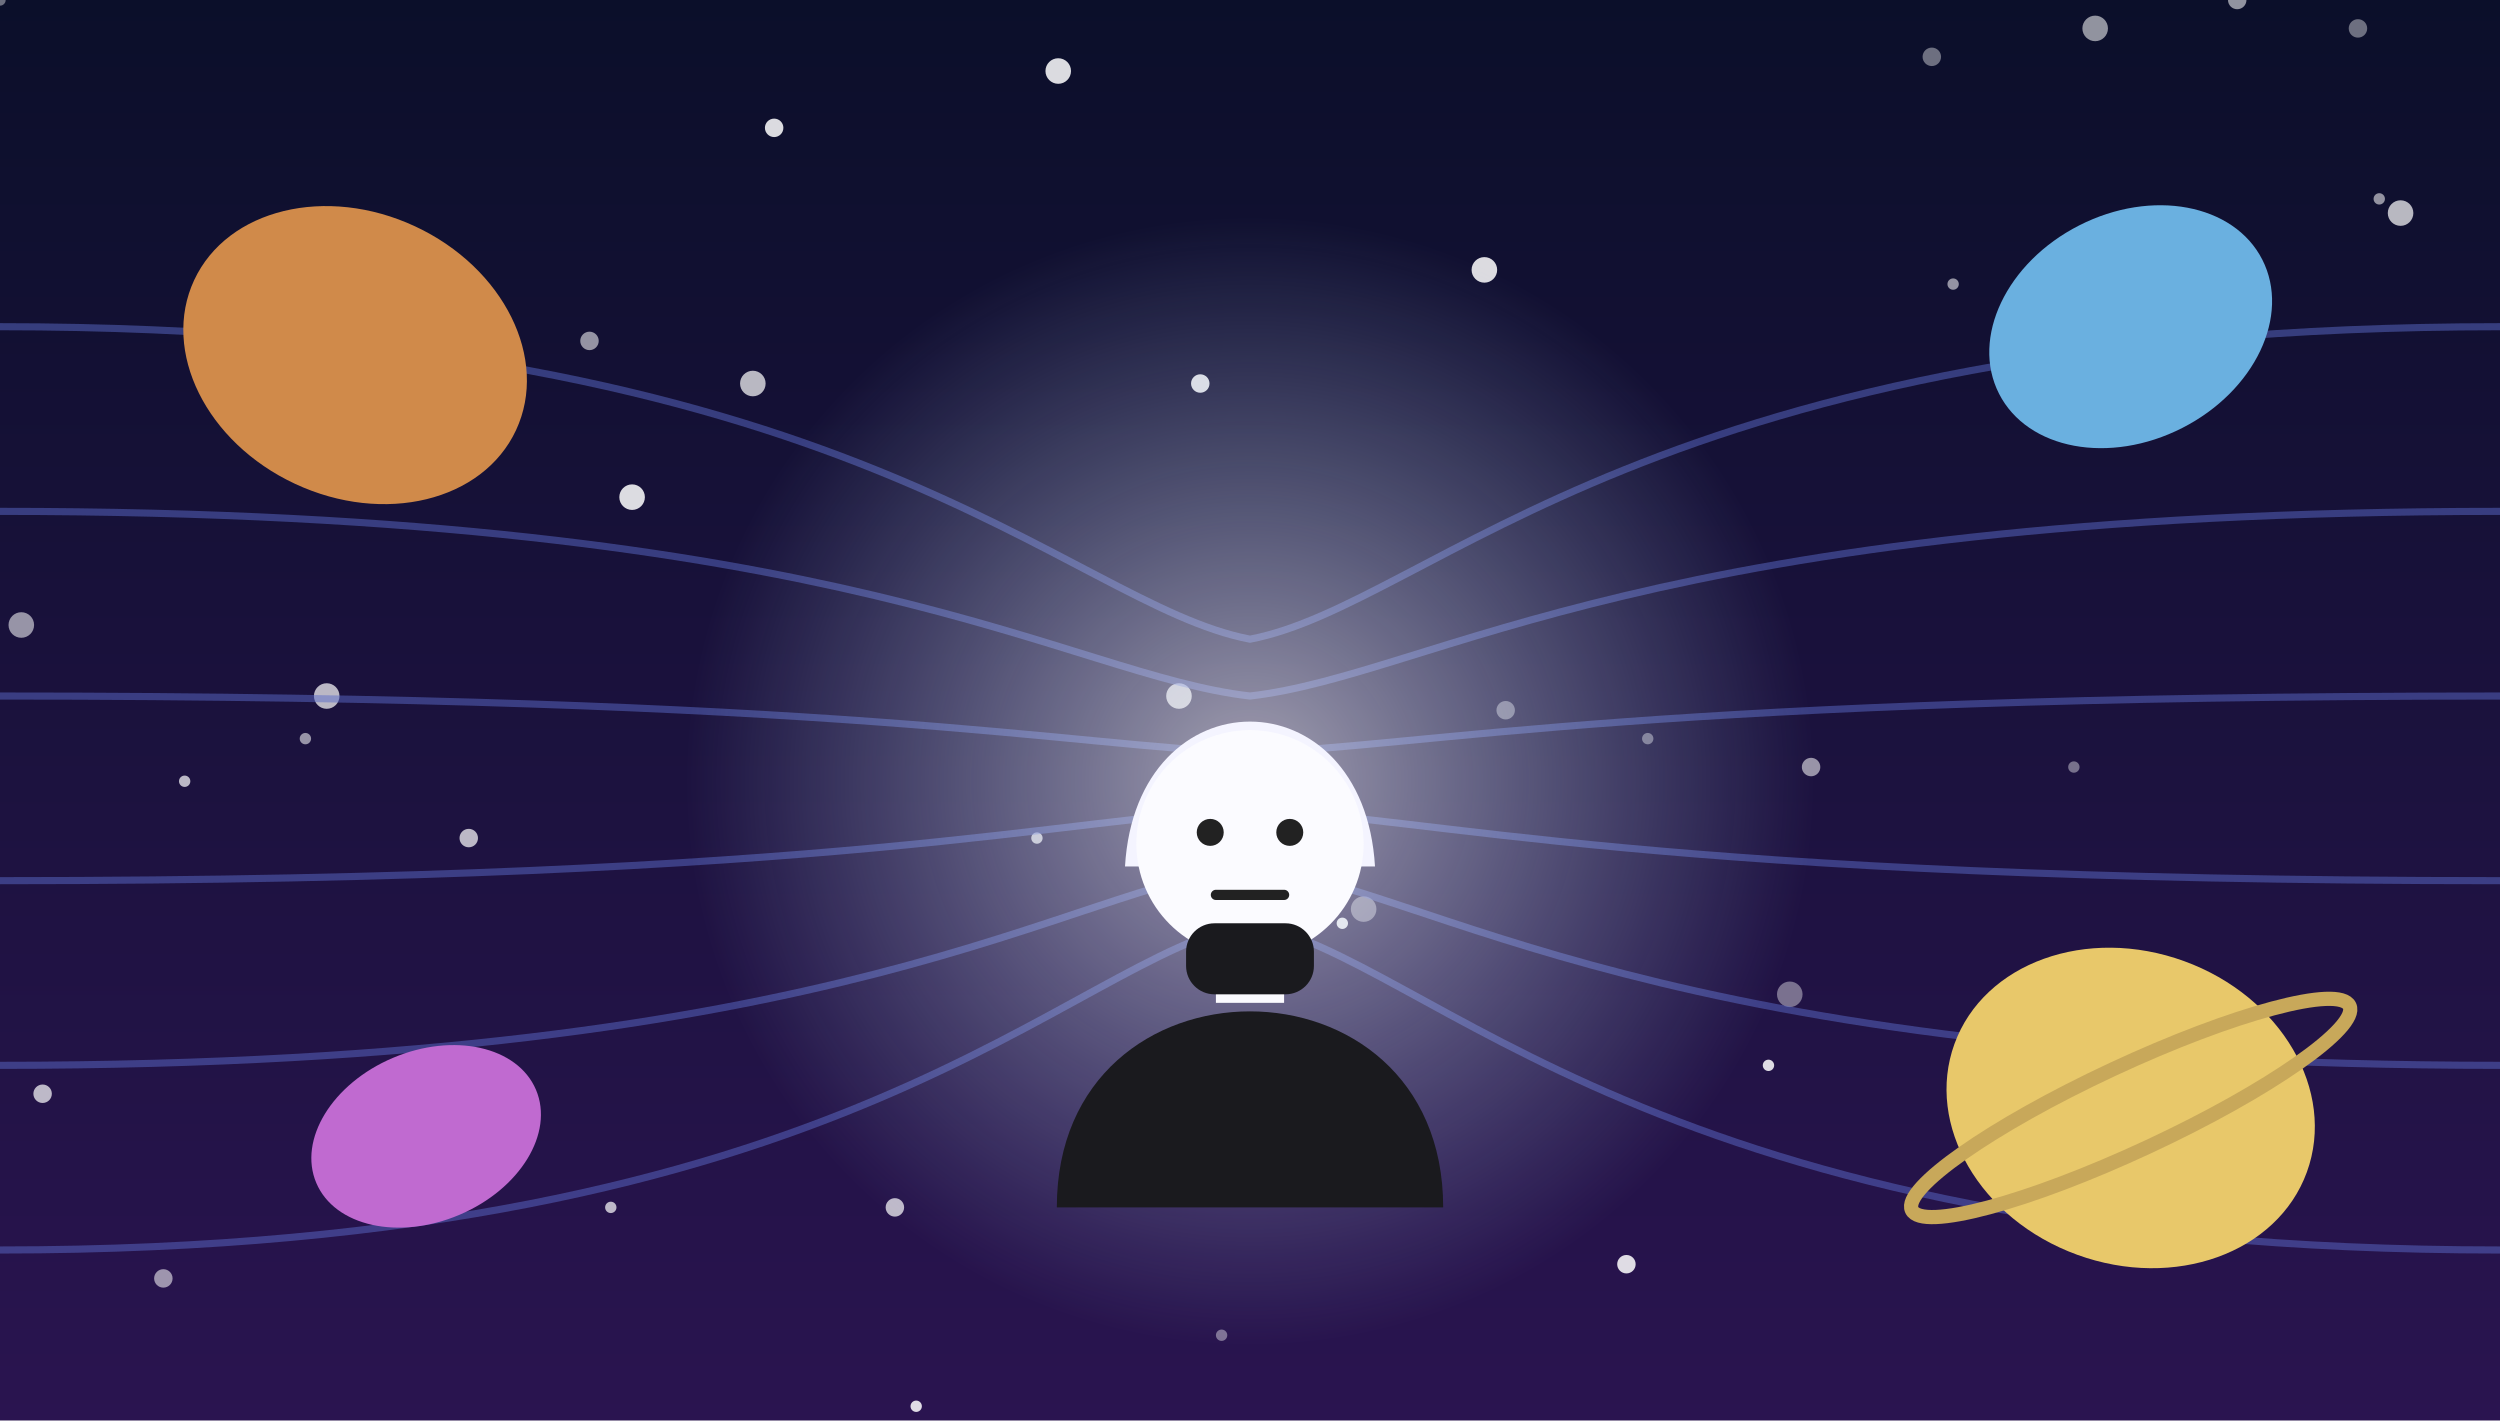
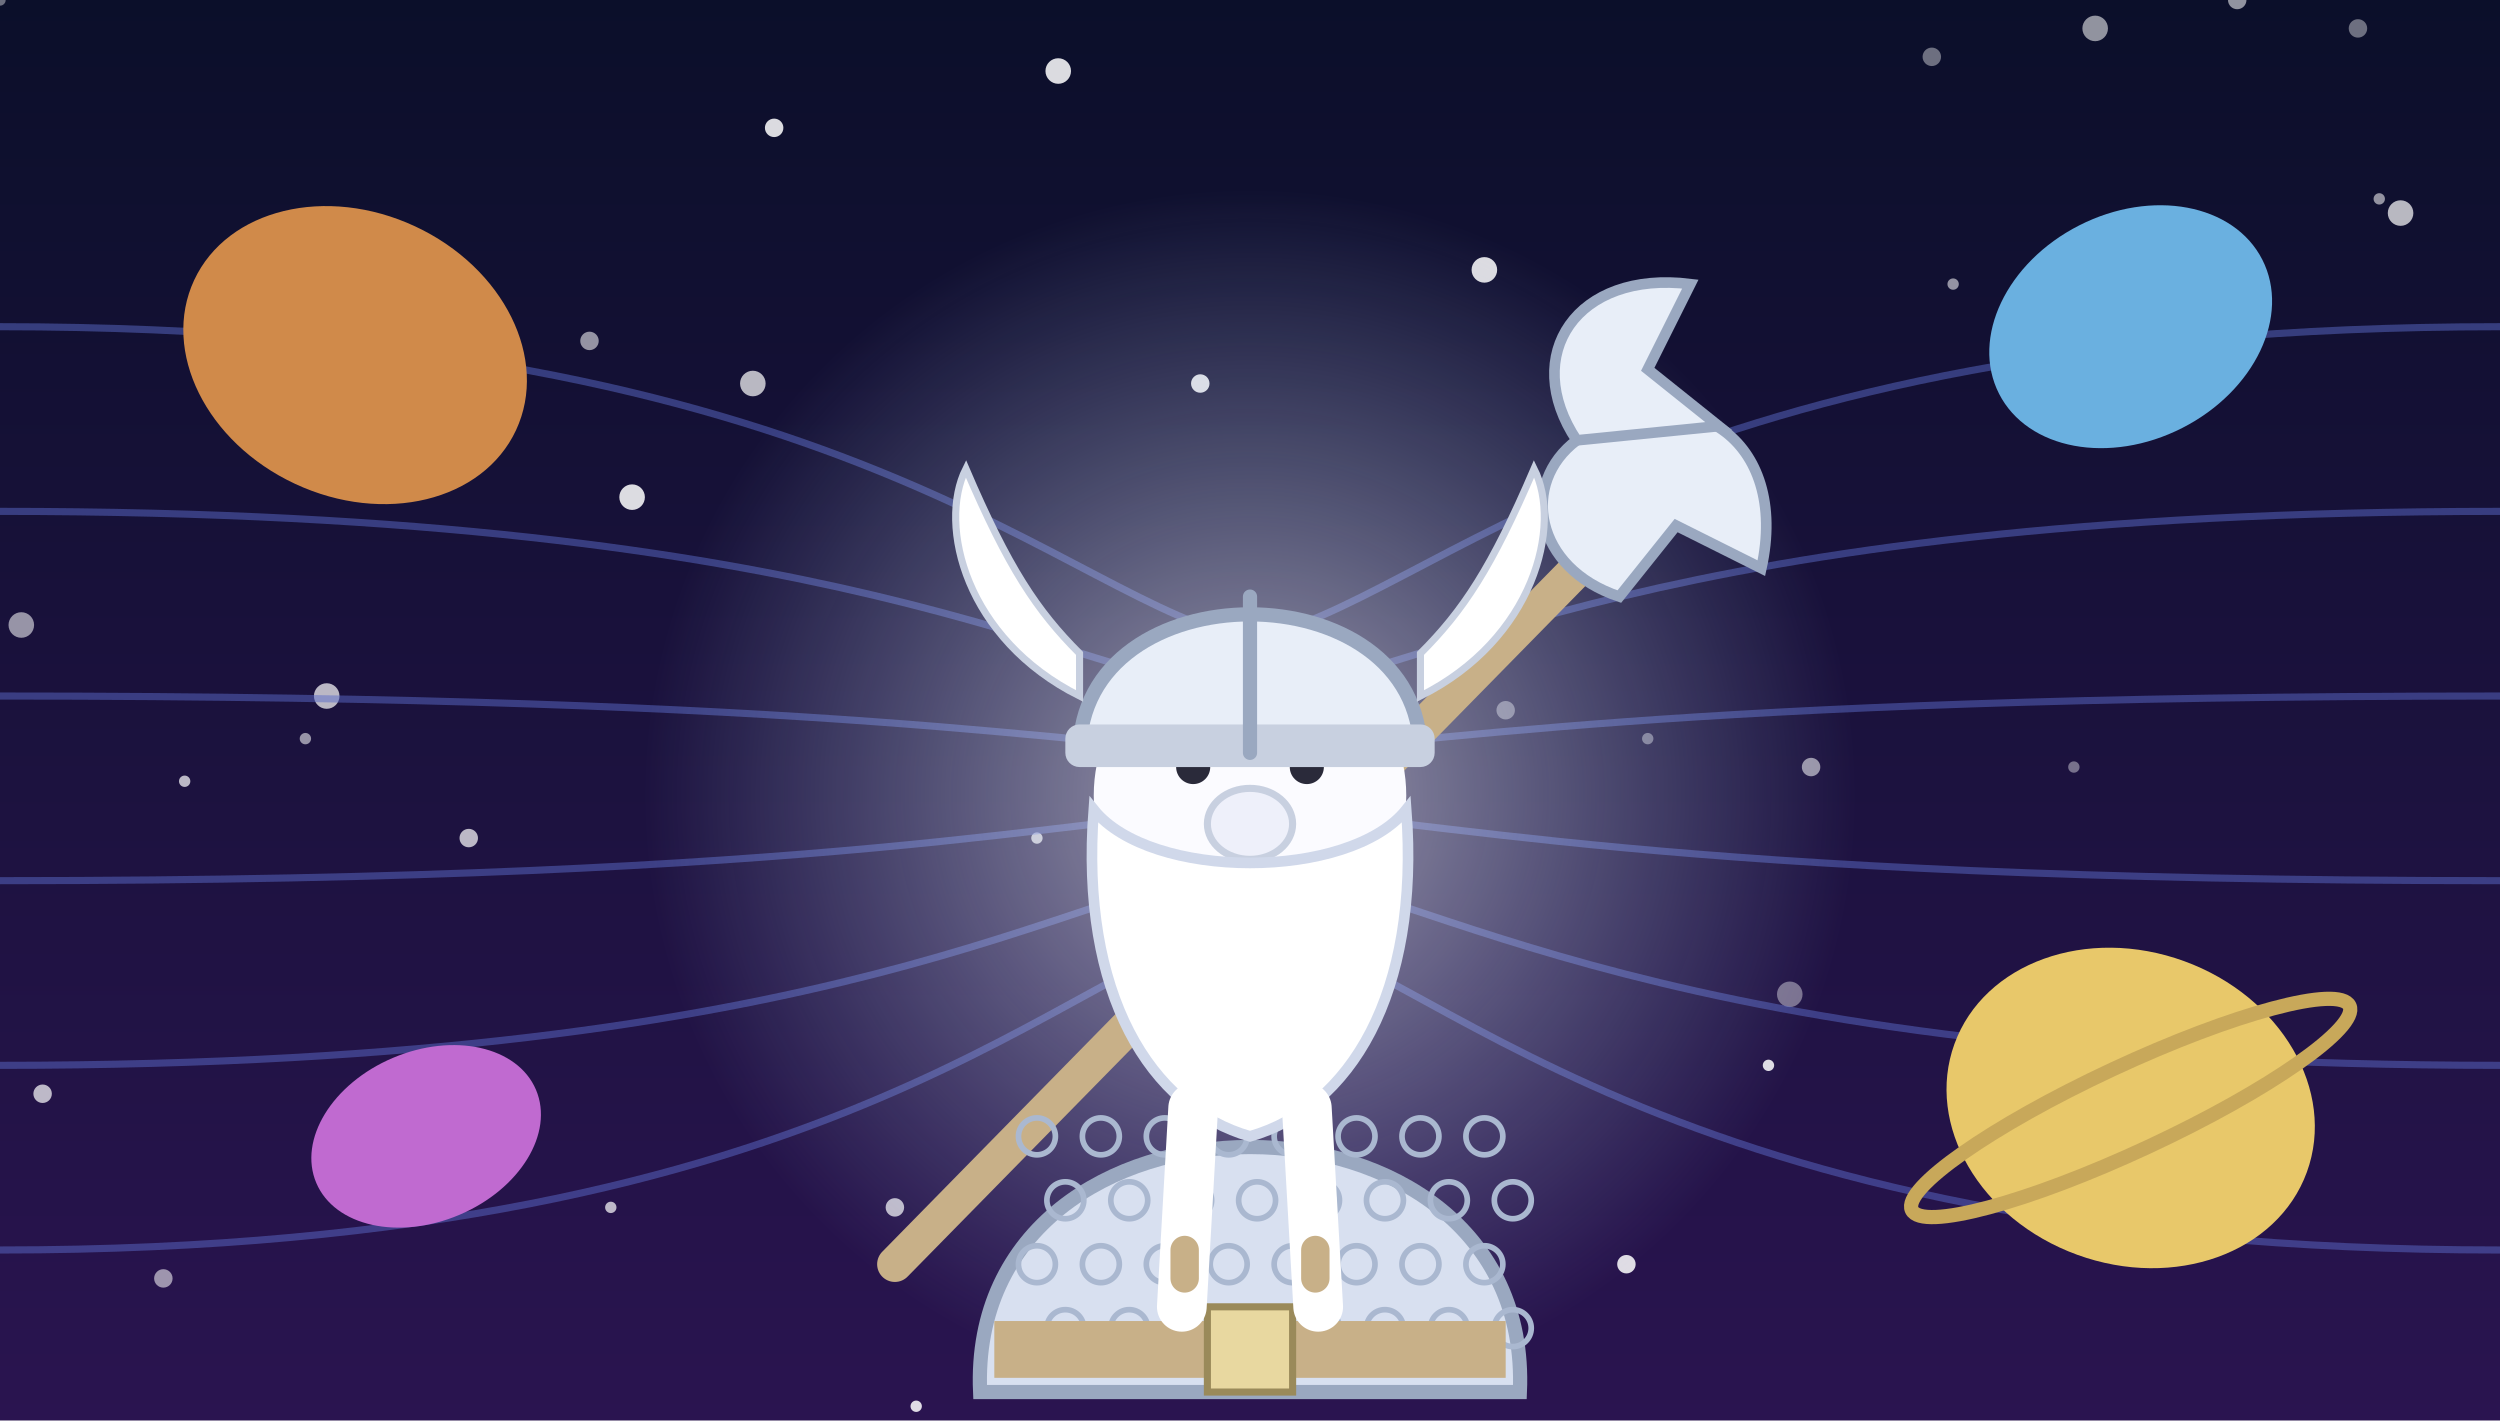
<svg xmlns="http://www.w3.org/2000/svg" viewBox="0 0 352 200" width="352" height="200">
  <defs>
    <linearGradient id="bg" x1="0" y1="0" x2="0" y2="1">
      <stop offset="0.00" stop-color="#0b0f2a" stop-opacity="1" />
      <stop offset="1.00" stop-color="#2a1450" stop-opacity="1" />
    </linearGradient>
    <radialGradient id="glow" cx="0.5" cy="0.5" r="0.5">
      <stop offset="0.00" stop-color="#ffffff" stop-opacity="0.6" />
      <stop offset="1.00" stop-color="#bfe0ff" stop-opacity="0" />
    </radialGradient>
  </defs>
  <rect x="0" y="0" width="352" height="200" fill="url(#bg)" />
  <circle cx="0.0" cy="0.0" r="0.8" fill="#ffffff" opacity="0.40" />
  <circle cx="83.0" cy="48.0" r="1.3" fill="#ffffff" opacity="0.55" />
  <circle cx="166.0" cy="98.0" r="1.8" fill="#ffffff" opacity="0.70" />
  <circle cx="249.0" cy="150.0" r="0.8" fill="#ffffff" opacity="0.85" />
  <circle cx="332.0" cy="4.0" r="1.3" fill="#ffffff" opacity="0.40" />
  <circle cx="63.0" cy="60.0" r="1.8" fill="#ffffff" opacity="0.55" />
  <circle cx="146.0" cy="118.0" r="0.8" fill="#ffffff" opacity="0.70" />
  <circle cx="229.0" cy="178.0" r="1.3" fill="#ffffff" opacity="0.85" />
  <circle cx="312.0" cy="40.0" r="1.8" fill="#ffffff" opacity="0.40" />
  <circle cx="43.0" cy="104.0" r="0.8" fill="#ffffff" opacity="0.55" />
  <circle cx="126.0" cy="170.0" r="1.3" fill="#ffffff" opacity="0.70" />
  <circle cx="209.0" cy="38.0" r="1.8" fill="#ffffff" opacity="0.85" />
  <circle cx="292.0" cy="108.0" r="0.8" fill="#ffffff" opacity="0.40" />
  <circle cx="23.0" cy="180.0" r="1.3" fill="#ffffff" opacity="0.55" />
  <circle cx="106.0" cy="54.0" r="1.8" fill="#ffffff" opacity="0.70" />
  <circle cx="189.0" cy="130.0" r="0.8" fill="#ffffff" opacity="0.85" />
  <circle cx="272.0" cy="8.0" r="1.3" fill="#ffffff" opacity="0.40" />
  <circle cx="3.0" cy="88.0" r="1.8" fill="#ffffff" opacity="0.55" />
  <circle cx="86.0" cy="170.0" r="0.8" fill="#ffffff" opacity="0.70" />
  <circle cx="169.0" cy="54.0" r="1.3" fill="#ffffff" opacity="0.85" />
  <circle cx="252.0" cy="140.0" r="1.8" fill="#ffffff" opacity="0.40" />
  <circle cx="335.0" cy="28.0" r="0.8" fill="#ffffff" opacity="0.55" />
  <circle cx="66.0" cy="118.0" r="1.3" fill="#ffffff" opacity="0.70" />
  <circle cx="149.0" cy="10.0" r="1.8" fill="#ffffff" opacity="0.85" />
  <circle cx="232.0" cy="104.0" r="0.8" fill="#ffffff" opacity="0.40" />
  <circle cx="315.0" cy="0.0" r="1.3" fill="#ffffff" opacity="0.55" />
  <circle cx="46.0" cy="98.0" r="1.8" fill="#ffffff" opacity="0.70" />
  <circle cx="129.0" cy="198.0" r="0.8" fill="#ffffff" opacity="0.85" />
  <circle cx="212.0" cy="100.0" r="1.3" fill="#ffffff" opacity="0.40" />
  <circle cx="295.0" cy="4.0" r="1.8" fill="#ffffff" opacity="0.55" />
  <circle cx="26.0" cy="110.0" r="0.8" fill="#ffffff" opacity="0.70" />
  <circle cx="109.0" cy="18.0" r="1.3" fill="#ffffff" opacity="0.85" />
  <circle cx="192.0" cy="128.0" r="1.8" fill="#ffffff" opacity="0.40" />
  <circle cx="275.0" cy="40.0" r="0.8" fill="#ffffff" opacity="0.55" />
  <circle cx="6.0" cy="154.0" r="1.3" fill="#ffffff" opacity="0.70" />
  <circle cx="89.0" cy="70.0" r="1.8" fill="#ffffff" opacity="0.85" />
  <circle cx="172.0" cy="188.0" r="0.8" fill="#ffffff" opacity="0.40" />
  <circle cx="255.0" cy="108.0" r="1.3" fill="#ffffff" opacity="0.55" />
  <circle cx="338.0" cy="30.0" r="1.8" fill="#ffffff" opacity="0.70" />
  <circle cx="69.0" cy="154.0" r="0.8" fill="#ffffff" opacity="0.85" />
  <path d="M0 46 C 120 46 150 85.0 176 90.0 C 202 85.0 232 46 352 46" fill="none" stroke="#5a6ac8" stroke-width="1" opacity="0.5" />
  <path d="M0 72 C 120 72 150 95.0 176 98.0 C 202 95.0 232 72 352 72" fill="none" stroke="#5a6ac8" stroke-width="1" opacity="0.5" />
  <path d="M0 98 C 120 98 150 105.0 176 106.0 C 202 105.0 232 98 352 98" fill="none" stroke="#5a6ac8" stroke-width="1" opacity="0.5" />
  <path d="M0 124 C 120 124 150 115.0 176 114.0 C 202 115.0 232 124 352 124" fill="none" stroke="#5a6ac8" stroke-width="1" opacity="0.5" />
  <path d="M0 150 C 120 150 150 125.0 176 122.0 C 202 125.0 232 150 352 150" fill="none" stroke="#5a6ac8" stroke-width="1" opacity="0.5" />
  <path d="M0 176 C 120 176 150 135.0 176 130.0 C 202 135.0 232 176 352 176" fill="none" stroke="#5a6ac8" stroke-width="1" opacity="0.5" />
-   <circle cx="176.0" cy="110.0" r="80.0" fill="url(#glow)" />
+   <circle cx="176.0" cy="112.0" r="86.0" fill="url(#glow)" />
  <g transform="translate(50 50) rotate(25)" opacity="1">
    <ellipse cx="0.0" cy="0.0" rx="25.0" ry="20.0" fill="#d08a4a" />
  </g>
  <g transform="translate(300 46) rotate(153)" opacity="1">
    <ellipse cx="0.0" cy="0.0" rx="20.8" ry="16.0" fill="#6ab0e0" />
  </g>
  <g transform="translate(60 160) rotate(-23)" opacity="1">
    <ellipse cx="0.0" cy="0.0" rx="16.8" ry="12.0" fill="#c06ad0" />
  </g>
  <g transform="translate(300 156) rotate(-160)" opacity="1">
    <ellipse cx="0.0" cy="0.0" rx="26.4" ry="22.0" fill="#e8c86a" />
  </g>
  <ellipse cx="300.0" cy="156.0" rx="34.0" ry="6.0" fill="none" stroke="#c8a85a" stroke-width="2" transform="rotate(-25 300 156)" />
-   <path d="M148.8 170.0 C 148.8 133.2 203.2 133.2 203.2 170.0 Z" fill="#1a1a1e" />
-   <rect x="171.2" y="131.6" width="9.6" height="9.6" fill="#fbfbff" />
-   <path d="M158.4 122.0 C 160.0 94.8 192.0 94.8 193.6 122.0 Z" fill="#f4f4ff" />
-   <circle cx="176.0" cy="118.8" r="16.0" fill="#fbfbff" />
-   <circle cx="170.4" cy="117.2" r="1.9" fill="#222" />
-   <circle cx="181.6" cy="117.2" r="1.9" fill="#222" />
-   <path d="M171.2 126.0 L 180.8 126.0" fill="none" stroke="#222" stroke-width="1.44" stroke-linecap="round" stroke-linejoin="round" />
-   <rect x="167" y="130" width="18" height="10" fill="#1a1a1e" rx="4" />
+   <path d="M126 178 L232 70" fill="none" stroke="#c8b088" stroke-width="5" stroke-linecap="round" stroke-linejoin="round" />
+   <path d="M222 62 C 238 52 252 62 248 80 L236 74 L228 84 C 216 80 214 68 222 62 Z" fill="#e8eef8" stroke="#9aa8c0" stroke-width="1.5" />
+   <path d="M222 62 C 214 50 222 38 238 40 L232 52 L242 60 Z" fill="#e8eef8" stroke="#9aa8c0" stroke-width="1.5" />
+   <path d="M138 196 C 136 150 216 150 214 196 Z" fill="#d8e0f0" stroke="#9aa8c0" stroke-width="2" />
+   <circle cx="146.0" cy="160.0" r="2.6" fill="none" stroke="#aab8d0" stroke-width="0.8" />
+   <circle cx="155.0" cy="160.0" r="2.6" fill="none" stroke="#aab8d0" stroke-width="0.8" />
+   <circle cx="164.0" cy="160.0" r="2.6" fill="none" stroke="#aab8d0" stroke-width="0.8" />
+   <circle cx="173.0" cy="160.0" r="2.6" fill="none" stroke="#aab8d0" stroke-width="0.8" />
+   <circle cx="182.0" cy="160.0" r="2.6" fill="none" stroke="#aab8d0" stroke-width="0.8" />
+   <circle cx="191.0" cy="160.0" r="2.6" fill="none" stroke="#aab8d0" stroke-width="0.8" />
+   <circle cx="200.0" cy="160.0" r="2.6" fill="none" stroke="#aab8d0" stroke-width="0.8" />
+   <circle cx="209.0" cy="160.0" r="2.6" fill="none" stroke="#aab8d0" stroke-width="0.8" />
+   <circle cx="150.0" cy="169.0" r="2.6" fill="none" stroke="#aab8d0" stroke-width="0.8" />
+   <circle cx="159.0" cy="169.0" r="2.6" fill="none" stroke="#aab8d0" stroke-width="0.8" />
+   <circle cx="168.0" cy="169.0" r="2.6" fill="none" stroke="#aab8d0" stroke-width="0.8" />
+   <circle cx="177.0" cy="169.0" r="2.6" fill="none" stroke="#aab8d0" stroke-width="0.8" />
+   <circle cx="186.0" cy="169.0" r="2.6" fill="none" stroke="#aab8d0" stroke-width="0.8" />
+   <circle cx="195.0" cy="169.0" r="2.6" fill="none" stroke="#aab8d0" stroke-width="0.8" />
+   <circle cx="204.0" cy="169.0" r="2.6" fill="none" stroke="#aab8d0" stroke-width="0.8" />
+   <circle cx="213.0" cy="169.0" r="2.6" fill="none" stroke="#aab8d0" stroke-width="0.8" />
+   <circle cx="146.0" cy="178.0" r="2.6" fill="none" stroke="#aab8d0" stroke-width="0.8" />
+   <circle cx="155.0" cy="178.0" r="2.6" fill="none" stroke="#aab8d0" stroke-width="0.8" />
+   <circle cx="164.0" cy="178.0" r="2.6" fill="none" stroke="#aab8d0" stroke-width="0.8" />
+   <circle cx="173.0" cy="178.0" r="2.6" fill="none" stroke="#aab8d0" stroke-width="0.8" />
+   <circle cx="182.0" cy="178.0" r="2.6" fill="none" stroke="#aab8d0" stroke-width="0.8" />
+   <circle cx="191.0" cy="178.0" r="2.6" fill="none" stroke="#aab8d0" stroke-width="0.8" />
+   <circle cx="200.0" cy="178.0" r="2.6" fill="none" stroke="#aab8d0" stroke-width="0.8" />
+   <circle cx="209.0" cy="178.0" r="2.6" fill="none" stroke="#aab8d0" stroke-width="0.8" />
+   <circle cx="150.0" cy="187.0" r="2.6" fill="none" stroke="#aab8d0" stroke-width="0.8" />
+   <circle cx="159.0" cy="187.0" r="2.6" fill="none" stroke="#aab8d0" stroke-width="0.8" />
+   <circle cx="168.0" cy="187.0" r="2.6" fill="none" stroke="#aab8d0" stroke-width="0.8" />
+   <circle cx="177.0" cy="187.0" r="2.6" fill="none" stroke="#aab8d0" stroke-width="0.8" />
+   <circle cx="186.0" cy="187.0" r="2.6" fill="none" stroke="#aab8d0" stroke-width="0.8" />
+   <circle cx="195.0" cy="187.0" r="2.6" fill="none" stroke="#aab8d0" stroke-width="0.8" />
+   <circle cx="204.0" cy="187.0" r="2.6" fill="none" stroke="#aab8d0" stroke-width="0.8" />
+   <circle cx="213.0" cy="187.0" r="2.6" fill="none" stroke="#aab8d0" stroke-width="0.8" />
+   <rect x="140" y="186" width="72" height="8" fill="#c8b088" />
+   <rect x="170" y="184" width="12" height="12" fill="#e8d8a0" stroke="#9a8a5a" stroke-width="1" />
+   <circle cx="176.0" cy="112.0" r="22.0" fill="#fbfbff" />
+   <circle cx="168.0" cy="108.0" r="2.4" fill="#2a2a3a" />
+   <circle cx="184.0" cy="108.0" r="2.4" fill="#2a2a3a" />
+   <path d="M162 101 L172 103 M190 101 L180 103" fill="none" stroke="#c8d0e0" stroke-width="3" stroke-linecap="round" stroke-linejoin="round" />
+   <ellipse cx="176.0" cy="116.0" rx="6.0" ry="5.0" fill="#eef0fa" stroke="#c8d0e0" stroke-width="1" />
+   <path d="M154 114 C 152 140 162 156 176 160 C 190 156 200 140 198 114 C 190 124 162 124 154 114 Z" fill="#ffffff" stroke="#d0d8ea" stroke-width="1.5" />
+   <path d="M168 156 L166.4 184" fill="none" stroke="#ffffff" stroke-width="7" stroke-linecap="round" stroke-linejoin="round" />
+   <path d="M166.8 176 l 0 4" fill="none" stroke="#c8b088" stroke-width="4" stroke-linecap="round" stroke-linejoin="round" />
+   <path d="M184 156 L185.6 184" fill="none" stroke="#ffffff" stroke-width="7" stroke-linecap="round" stroke-linejoin="round" />
+   <path d="M185.2 176 l 0 4" fill="none" stroke="#c8b088" stroke-width="4" stroke-linecap="round" stroke-linejoin="round" />
+   <path d="M152 106 C 152 80 200 80 200 106 Z" fill="#e8eef8" stroke="#9aa8c0" stroke-width="2" />
+   <rect x="150" y="102" width="52" height="6" fill="#c8d0e0" rx="2" />
+   <path d="M176 84 L176 106" fill="none" stroke="#9aa8c0" stroke-width="2" stroke-linecap="round" stroke-linejoin="round" />
+   <path d="M152 98 C 136 90 132 74 136 66 C 142 80 146 86 152 92 Z" fill="#ffffff" stroke="#c8d0e0" stroke-width="1" />
+   <path d="M200 98 C 216 90 220 74 216 66 C 210 80 206 86 200 92 Z" fill="#ffffff" stroke="#c8d0e0" stroke-width="1" />
</svg>
